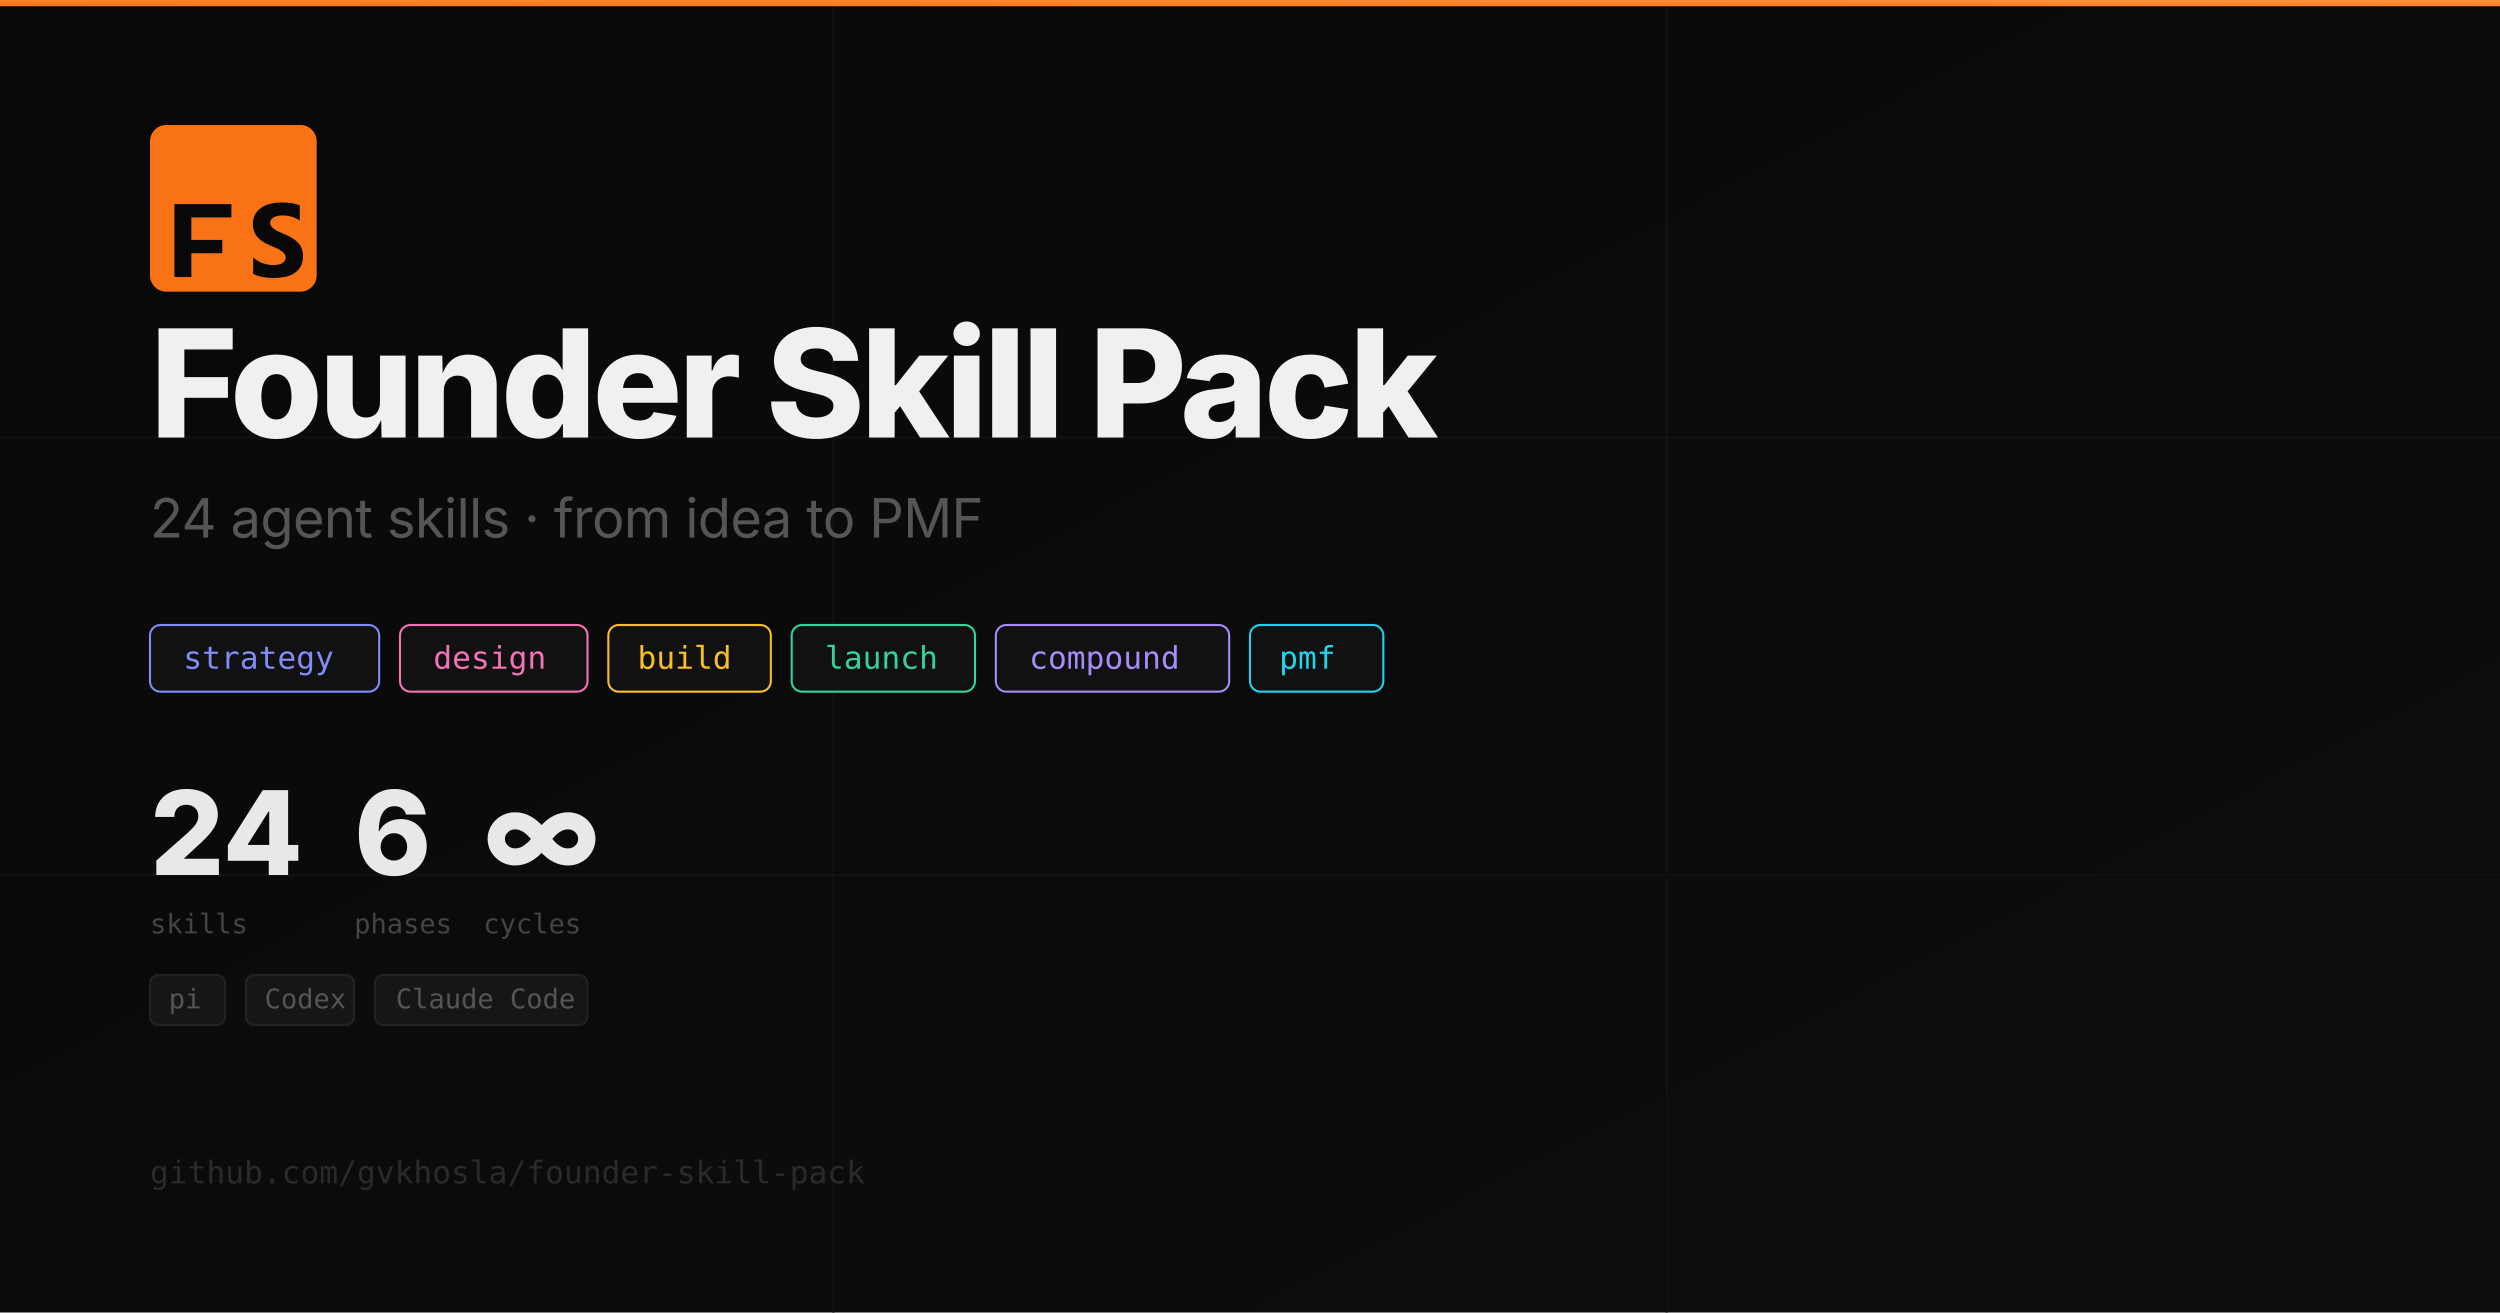
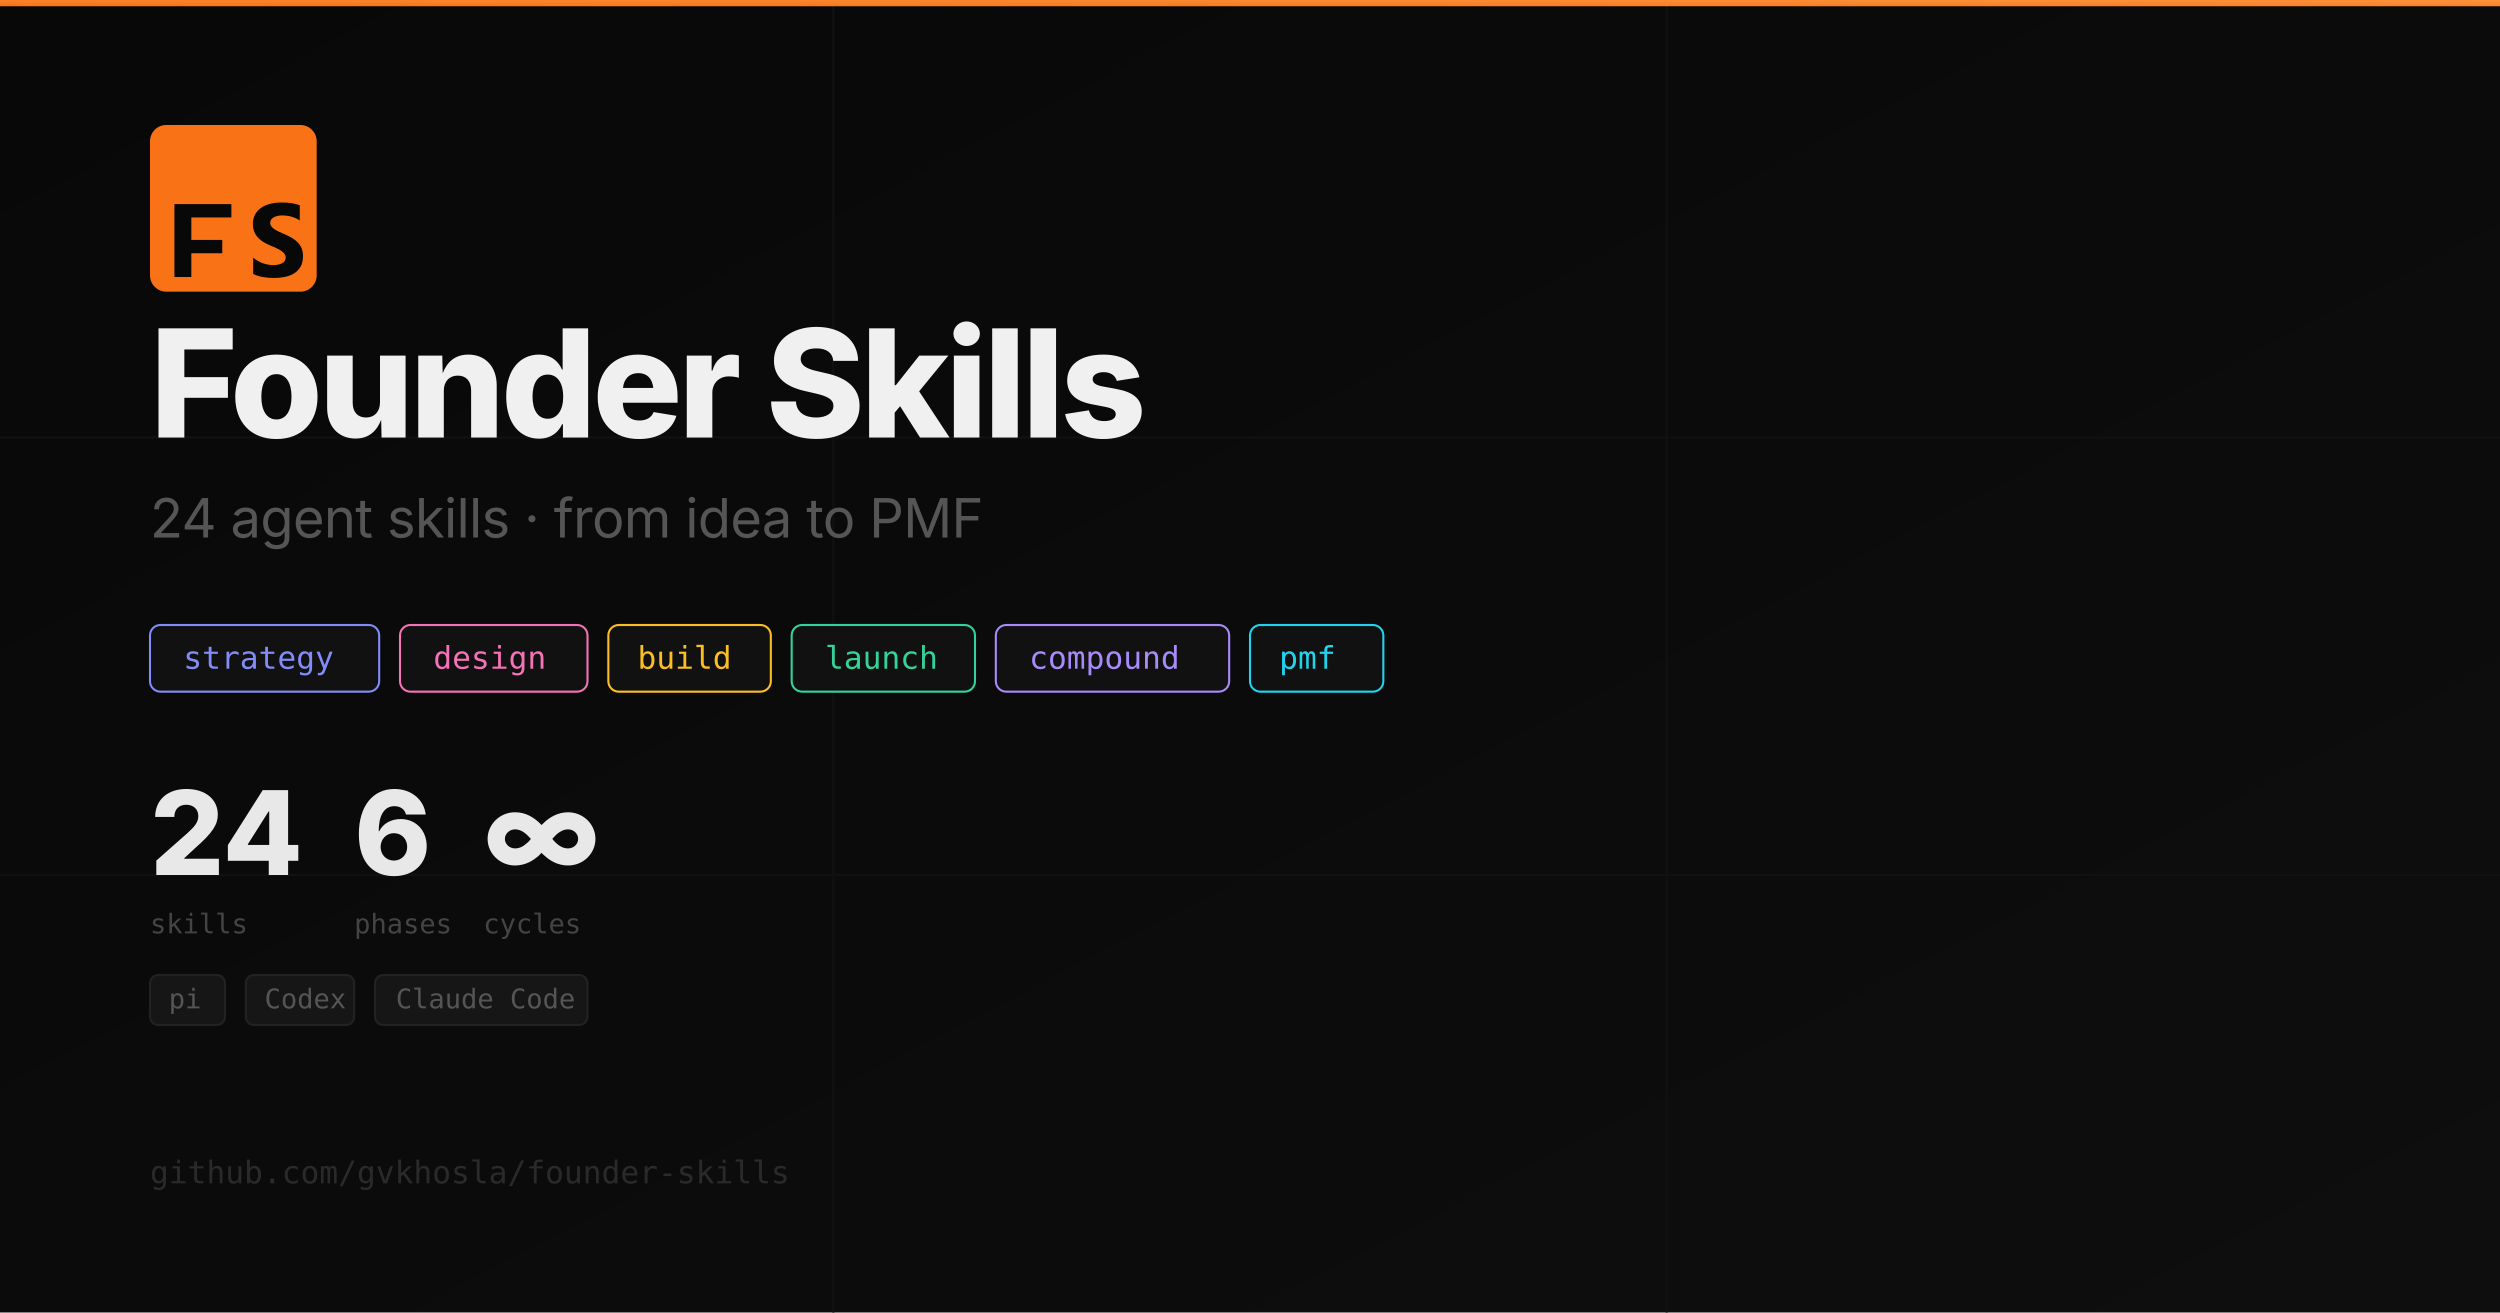
<svg xmlns="http://www.w3.org/2000/svg" viewBox="0 0 1200 630" width="1200" height="630">
  <defs>
    <linearGradient id="bgGrad" x1="0" y1="0" x2="1" y2="1">
      <stop offset="0%" stop-color="#080808" />
      <stop offset="100%" stop-color="#0e0e0e" />
    </linearGradient>
    <linearGradient id="curveGrad" x1="0" y1="1" x2="1" y2="0">
      <stop offset="0%" stop-color="#f97316" />
      <stop offset="100%" stop-color="#fb923c" />
    </linearGradient>
  </defs>
  <rect width="1200" height="630" fill="url(#bgGrad)" />
  <g stroke="#111" stroke-width="1">
    <line x1="0" y1="210" x2="1200" y2="210" />
    <line x1="0" y1="420" x2="1200" y2="420" />
    <line x1="400" y1="0" x2="400" y2="630" />
    <line x1="800" y1="0" x2="800" y2="630" />
  </g>
  <rect x="0" y="0" width="1200" height="3" fill="url(#curveGrad)" />
  <g transform="translate(72, 60) scale(0.15625)">
    <rect fill="#f97316" height="512" rx="50" width="512" />
    <path fill="#080808" d="M75 243 H250 V284 H127 V353 H222 V394 H127 V467 H75 Z" />
    <path clip-rule="evenodd" fill-rule="evenodd" fill="#080808" d="m316.939 407.424v50.061c8.138 4.172 17.763 7.3 28.875 9.386s22.823 3.129 35.135 3.129c11.999 0 23.397-1.147 34.196-3.442 10.799-2.294 20.268-6.075 28.406-11.342 8.138-5.266 14.581-12.15 19.328-20.65s7.121-19.007 7.121-31.522c0-9.074-1.356-17.026-4.069-23.857s-6.625-12.906-11.738-18.225c-5.112-5.319-11.242-10.091-18.389-14.315s-15.207-8.213-24.18-11.967c-6.573-2.712-12.468-5.345-17.685-7.9-5.217-2.556-9.651-5.163-13.303-7.822-3.652-2.66-6.469-5.476-8.451-8.448-1.982-2.973-2.974-6.336-2.974-10.091 0-3.441.887-6.544 2.661-9.308s4.278-5.136 7.512-7.118c3.235-1.981 7.199-3.52 11.894-4.615 4.696-1.095 9.912-1.642 15.651-1.642 4.173 0 8.581.313 13.224.938 4.643.626 9.312 1.591 14.008 2.894 4.695 1.304 9.259 2.947 13.694 4.928 4.434 1.982 8.529 4.276 12.285 6.884v-46.776c-7.616-2.92-15.937-5.084-24.962-6.492s-19.381-2.112-31.066-2.112c-11.895 0-23.163 1.278-33.805 3.833s-20.006 6.544-28.093 11.967c-8.086 5.424-14.476 12.333-19.171 20.729-4.695 8.395-7.043 18.433-7.043 30.114 0 14.914 4.304 27.638 12.912 38.172 8.607 10.533 21.675 19.45 39.204 26.751 6.886 2.816 13.303 5.579 19.25 8.291s11.086 5.528 15.415 8.448c4.33 2.92 7.747 6.101 10.252 9.543 2.504 3.441 3.756 7.352 3.756 11.733 0 3.233-.783 6.231-2.348 8.995s-3.939 5.162-7.121 7.196-7.147 3.624-11.894 4.771c-4.748 1.148-10.303 1.721-16.668 1.721-10.851 0-21.597-1.903-32.24-5.71-10.642-3.806-20.502-9.516-29.579-17.13z" />
  </g>
  <text x="72" y="210" font-family="system-ui,-apple-system,sans-serif" font-size="72" font-weight="800" fill="#f0f0f0" letter-spacing="-2">
-     Founder Skill Pack
+     Founder Skills
  </text>
  <text x="72" y="258" font-family="system-ui,-apple-system,sans-serif" font-size="26" fill="#555" letter-spacing="-0.3">
    24 agent skills · from idea to PMF
  </text>
  <g font-family="'SF Mono',monospace" font-size="15">
    <rect x="72" y="300" width="110" height="32" rx="5" fill="#111" stroke="#818cf8" stroke-width="1" />
    <text x="88" y="321" fill="#818cf8">strategy</text>
    <rect x="192" y="300" width="90" height="32" rx="5" fill="#111" stroke="#f472b6" stroke-width="1" />
    <text x="208" y="321" fill="#f472b6">design</text>
    <rect x="292" y="300" width="78" height="32" rx="5" fill="#111" stroke="#fbbf24" stroke-width="1" />
    <text x="306" y="321" fill="#fbbf24">build</text>
    <rect x="380" y="300" width="88" height="32" rx="5" fill="#111" stroke="#34d399" stroke-width="1" />
    <text x="396" y="321" fill="#34d399">launch</text>
    <rect x="478" y="300" width="112" height="32" rx="5" fill="#111" stroke="#a78bfa" stroke-width="1" />
    <text x="494" y="321" fill="#a78bfa">compound</text>
    <rect x="600" y="300" width="64" height="32" rx="5" fill="#111" stroke="#22d3ee" stroke-width="1" />
    <text x="614" y="321" fill="#22d3ee">pmf</text>
  </g>
  <g font-family="system-ui,-apple-system,sans-serif">
    <text x="72" y="420" font-size="56" font-weight="800" fill="#e8e8e8">24</text>
    <text x="72" y="448" font-size="13" fill="#444" font-family="'SF Mono',monospace">skills</text>
    <text x="170" y="420" font-size="56" font-weight="800" fill="#e8e8e8">6</text>
    <text x="170" y="448" font-size="13" fill="#444" font-family="'SF Mono',monospace">phases</text>
    <text x="232" y="420" font-size="56" font-weight="800" fill="#e8e8e8">∞</text>
    <text x="232" y="448" font-size="13" fill="#444" font-family="'SF Mono',monospace">cycles</text>
  </g>
  <g font-family="'SF Mono',monospace" font-size="13">
    <rect x="72" y="468" width="36" height="24" rx="4" fill="#161616" stroke="#222" stroke-width="1" />
    <text x="81" y="484" fill="#555">pi</text>
    <rect x="118" y="468" width="52" height="24" rx="4" fill="#161616" stroke="#222" stroke-width="1" />
    <text x="127" y="484" fill="#555">Codex</text>
    <rect x="180" y="468" width="102" height="24" rx="4" fill="#161616" stroke="#222" stroke-width="1" />
    <text x="190" y="484" fill="#555">Claude Code</text>
  </g>
  <text x="72" y="568" font-family="'SF Mono',monospace" font-size="15" fill="#2a2a2a">
-     github.com/gvkhosla/founder-skill-pack
+     github.com/gvkhosla/founder-skills
  </text>
</svg>
